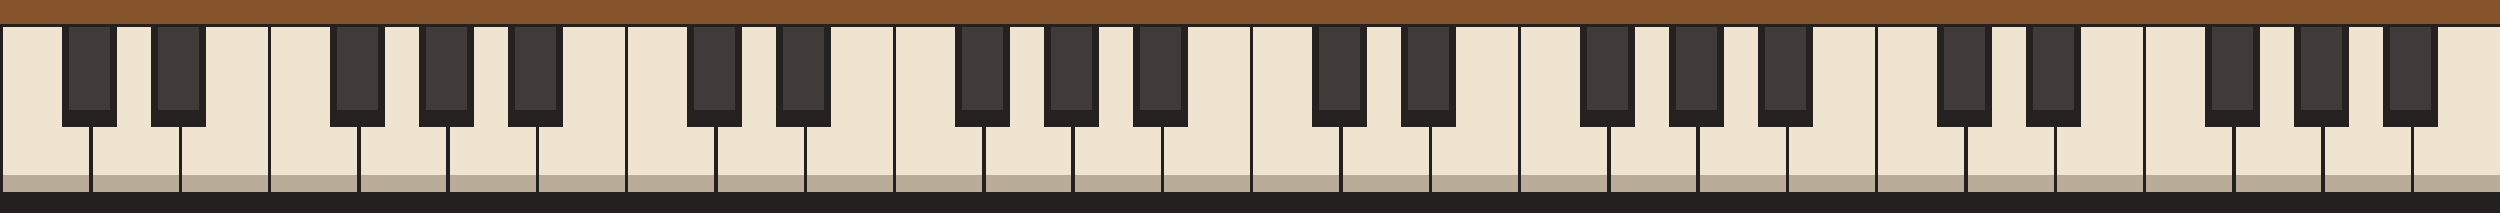
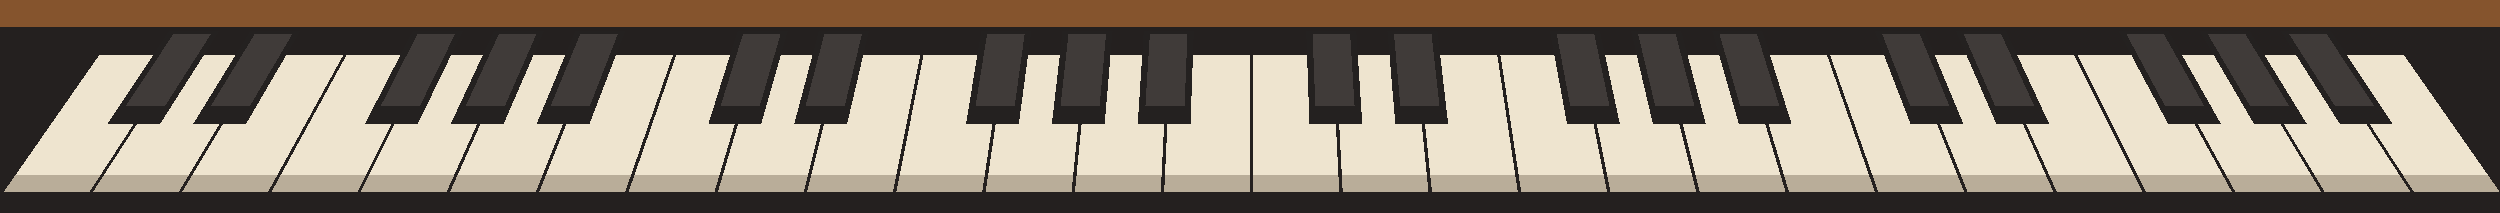
<svg xmlns="http://www.w3.org/2000/svg" width="728" height="62" viewBox="0 0 728 62" preserveAspectRatio="none" shape-rendering="crispEdges">
  <rect width="728" height="62" fill="#24201f" />
-   <rect width="728" height="7" fill="#85542d" />
-   <rect x="1" y="8" width="25" height="48" fill="#eee4cf" />
-   <rect x="1" y="51" width="25" height="5" fill="#b9ad99" />
-   <rect x="27" y="8" width="25" height="48" fill="#eee4cf" />
-   <rect x="27" y="51" width="25" height="5" fill="#b9ad99" />
-   <rect x="53" y="8" width="25" height="48" fill="#eee4cf" />
-   <rect x="53" y="51" width="25" height="5" fill="#b9ad99" />
-   <rect x="79" y="8" width="25" height="48" fill="#eee4cf" />
-   <rect x="79" y="51" width="25" height="5" fill="#b9ad99" />
-   <rect x="105" y="8" width="25" height="48" fill="#eee4cf" />
-   <rect x="105" y="51" width="25" height="5" fill="#b9ad99" />
-   <rect x="131" y="8" width="25" height="48" fill="#eee4cf" />
-   <rect x="131" y="51" width="25" height="5" fill="#b9ad99" />
-   <rect x="157" y="8" width="25" height="48" fill="#eee4cf" />
-   <rect x="157" y="51" width="25" height="5" fill="#b9ad99" />
-   <rect x="183" y="8" width="25" height="48" fill="#eee4cf" />
-   <rect x="183" y="51" width="25" height="5" fill="#b9ad99" />
-   <rect x="209" y="8" width="25" height="48" fill="#eee4cf" />
-   <rect x="209" y="51" width="25" height="5" fill="#b9ad99" />
-   <rect x="235" y="8" width="25" height="48" fill="#eee4cf" />
-   <rect x="235" y="51" width="25" height="5" fill="#b9ad99" />
-   <rect x="261" y="8" width="25" height="48" fill="#eee4cf" />
-   <rect x="261" y="51" width="25" height="5" fill="#b9ad99" />
-   <rect x="287" y="8" width="25" height="48" fill="#eee4cf" />
-   <rect x="287" y="51" width="25" height="5" fill="#b9ad99" />
-   <rect x="313" y="8" width="25" height="48" fill="#eee4cf" />
-   <rect x="313" y="51" width="25" height="5" fill="#b9ad99" />
-   <rect x="339" y="8" width="25" height="48" fill="#eee4cf" />
-   <rect x="339" y="51" width="25" height="5" fill="#b9ad99" />
-   <rect x="365" y="8" width="25" height="48" fill="#eee4cf" />
-   <rect x="365" y="51" width="25" height="5" fill="#b9ad99" />
-   <rect x="391" y="8" width="25" height="48" fill="#eee4cf" />
-   <rect x="391" y="51" width="25" height="5" fill="#b9ad99" />
-   <rect x="417" y="8" width="25" height="48" fill="#eee4cf" />
-   <rect x="417" y="51" width="25" height="5" fill="#b9ad99" />
-   <rect x="443" y="8" width="25" height="48" fill="#eee4cf" />
-   <rect x="443" y="51" width="25" height="5" fill="#b9ad99" />
-   <rect x="469" y="8" width="25" height="48" fill="#eee4cf" />
-   <rect x="469" y="51" width="25" height="5" fill="#b9ad99" />
-   <rect x="495" y="8" width="25" height="48" fill="#eee4cf" />
-   <rect x="495" y="51" width="25" height="5" fill="#b9ad99" />
-   <rect x="521" y="8" width="25" height="48" fill="#eee4cf" />
-   <rect x="521" y="51" width="25" height="5" fill="#b9ad99" />
-   <rect x="547" y="8" width="25" height="48" fill="#eee4cf" />
-   <rect x="547" y="51" width="25" height="5" fill="#b9ad99" />
-   <rect x="573" y="8" width="25" height="48" fill="#eee4cf" />
-   <rect x="573" y="51" width="25" height="5" fill="#b9ad99" />
-   <rect x="599" y="8" width="25" height="48" fill="#eee4cf" />
-   <rect x="599" y="51" width="25" height="5" fill="#b9ad99" />
-   <rect x="625" y="8" width="25" height="48" fill="#eee4cf" />
-   <rect x="625" y="51" width="25" height="5" fill="#b9ad99" />
-   <rect x="651" y="8" width="25" height="48" fill="#eee4cf" />
-   <rect x="651" y="51" width="25" height="5" fill="#b9ad99" />
-   <rect x="677" y="8" width="25" height="48" fill="#eee4cf" />
-   <rect x="677" y="51" width="25" height="5" fill="#b9ad99" />
-   <rect x="703" y="8" width="25" height="48" fill="#eee4cf" />
-   <rect x="703" y="51" width="25" height="5" fill="#b9ad99" />
-   <rect x="18" y="7" width="16" height="30" fill="#242120" />
-   <rect x="20" y="8" width="12" height="24" fill="#403b39" />
-   <rect x="44" y="7" width="16" height="30" fill="#242120" />
-   <rect x="46" y="8" width="12" height="24" fill="#403b39" />
-   <rect x="96" y="7" width="16" height="30" fill="#242120" />
-   <rect x="98" y="8" width="12" height="24" fill="#403b39" />
-   <rect x="122" y="7" width="16" height="30" fill="#242120" />
-   <rect x="124" y="8" width="12" height="24" fill="#403b39" />
-   <rect x="148" y="7" width="16" height="30" fill="#242120" />
-   <rect x="150" y="8" width="12" height="24" fill="#403b39" />
-   <rect x="200" y="7" width="16" height="30" fill="#242120" />
-   <rect x="202" y="8" width="12" height="24" fill="#403b39" />
-   <rect x="226" y="7" width="16" height="30" fill="#242120" />
-   <rect x="228" y="8" width="12" height="24" fill="#403b39" />
-   <rect x="278" y="7" width="16" height="30" fill="#242120" />
-   <rect x="280" y="8" width="12" height="24" fill="#403b39" />
-   <rect x="304" y="7" width="16" height="30" fill="#242120" />
-   <rect x="306" y="8" width="12" height="24" fill="#403b39" />
-   <rect x="330" y="7" width="16" height="30" fill="#242120" />
-   <rect x="332" y="8" width="12" height="24" fill="#403b39" />
-   <rect x="382" y="7" width="16" height="30" fill="#242120" />
-   <rect x="384" y="8" width="12" height="24" fill="#403b39" />
-   <rect x="408" y="7" width="16" height="30" fill="#242120" />
-   <rect x="410" y="8" width="12" height="24" fill="#403b39" />
-   <rect x="460" y="7" width="16" height="30" fill="#242120" />
-   <rect x="462" y="8" width="12" height="24" fill="#403b39" />
-   <rect x="486" y="7" width="16" height="30" fill="#242120" />
-   <rect x="488" y="8" width="12" height="24" fill="#403b39" />
-   <rect x="512" y="7" width="16" height="30" fill="#242120" />
-   <rect x="514" y="8" width="12" height="24" fill="#403b39" />
-   <rect x="564" y="7" width="16" height="30" fill="#242120" />
-   <rect x="566" y="8" width="12" height="24" fill="#403b39" />
-   <rect x="590" y="7" width="16" height="30" fill="#242120" />
-   <rect x="592" y="8" width="12" height="24" fill="#403b39" />
-   <rect x="642" y="7" width="16" height="30" fill="#242120" />
-   <rect x="644" y="8" width="12" height="24" fill="#403b39" />
-   <rect x="668" y="7" width="16" height="30" fill="#242120" />
-   <rect x="670" y="8" width="12" height="24" fill="#403b39" />
-   <rect x="694" y="7" width="16" height="30" fill="#242120" />
-   <rect x="696" y="8" width="12" height="24" fill="#403b39" />
+   <rect width="728" height="8" fill="#85542d" />
+   <polygon points="28.92,16.00 52.00,16.00 26.00,56.00 1.00,56.00" fill="#eee4cf" />
+   <polygon points="4.49,51.00 29.25,51.00 26.00,56.00 1.00,56.00" fill="#b9ad99" />
+   <polygon points="52.92,16.00 76.00,16.00 52.00,56.00 27.00,56.00" fill="#eee4cf" />
+   <polygon points="30.24,51.00 55.00,51.00 52.00,56.00 27.00,56.00" fill="#b9ad99" />
+   <polygon points="76.92,16.00 100.00,16.00 78.00,56.00 53.00,56.00" fill="#eee4cf" />
+   <polygon points="55.99,51.00 80.75,51.00 78.00,56.00 53.00,56.00" fill="#b9ad99" />
+   <polygon points="100.92,16.00 124.00,16.00 104.00,56.00 79.00,56.00" fill="#eee4cf" />
+   <polygon points="81.74,51.00 106.50,51.00 104.00,56.00 79.00,56.00" fill="#b9ad99" />
+   <polygon points="124.92,16.00 148.00,16.00 130.00,56.00 105.00,56.00" fill="#eee4cf" />
+   <polygon points="107.49,51.00 132.25,51.00 130.00,56.00 105.00,56.00" fill="#b9ad99" />
+   <polygon points="148.92,16.00 172.00,16.00 156.00,56.00 131.00,56.00" fill="#eee4cf" />
+   <polygon points="133.24,51.00 158.00,51.00 156.00,56.00 131.00,56.00" fill="#b9ad99" />
+   <polygon points="172.92,16.00 196.00,16.00 182.00,56.00 157.00,56.00" fill="#eee4cf" />
+   <polygon points="158.99,51.00 183.75,51.00 182.00,56.00 157.00,56.00" fill="#b9ad99" />
+   <polygon points="196.92,16.00 220.00,16.00 208.00,56.00 183.00,56.00" fill="#eee4cf" />
+   <polygon points="184.74,51.00 209.50,51.00 208.00,56.00 183.00,56.00" fill="#b9ad99" />
+   <polygon points="220.92,16.00 244.00,16.00 234.00,56.00 209.00,56.00" fill="#eee4cf" />
+   <polygon points="210.49,51.00 235.25,51.00 234.00,56.00 209.00,56.00" fill="#b9ad99" />
+   <polygon points="244.92,16.00 268.00,16.00 260.00,56.00 235.00,56.00" fill="#eee4cf" />
+   <polygon points="236.24,51.00 261.00,51.00 260.00,56.00 235.00,56.00" fill="#b9ad99" />
+   <polygon points="268.92,16.00 292.00,16.00 286.00,56.00 261.00,56.00" fill="#eee4cf" />
+   <polygon points="261.99,51.00 286.75,51.00 286.00,56.00 261.00,56.00" fill="#b9ad99" />
+   <polygon points="292.92,16.00 316.00,16.00 312.00,56.00 287.00,56.00" fill="#eee4cf" />
+   <polygon points="287.74,51.00 312.50,51.00 312.00,56.00 287.00,56.00" fill="#b9ad99" />
+   <polygon points="316.92,16.00 340.00,16.00 338.00,56.00 313.00,56.00" fill="#eee4cf" />
+   <polygon points="313.49,51.00 338.25,51.00 338.00,56.00 313.00,56.00" fill="#b9ad99" />
+   <polygon points="340.92,16.00 364.00,16.00 364.00,56.00 339.00,56.00" fill="#eee4cf" />
+   <polygon points="339.24,51.00 364.00,51.00 364.00,56.00 339.00,56.00" fill="#b9ad99" />
+   <polygon points="364.92,16.00 388.00,16.00 390.00,56.00 365.00,56.00" fill="#eee4cf" />
+   <polygon points="364.99,51.00 389.75,51.00 390.00,56.00 365.00,56.00" fill="#b9ad99" />
+   <polygon points="388.92,16.00 412.00,16.00 416.00,56.00 391.00,56.00" fill="#eee4cf" />
+   <polygon points="390.74,51.00 415.50,51.00 416.00,56.00 391.00,56.00" fill="#b9ad99" />
+   <polygon points="412.92,16.00 436.00,16.00 442.00,56.00 417.00,56.00" fill="#eee4cf" />
+   <polygon points="416.49,51.00 441.25,51.00 442.00,56.00 417.00,56.00" fill="#b9ad99" />
+   <polygon points="436.92,16.00 460.00,16.00 468.00,56.00 443.00,56.00" fill="#eee4cf" />
+   <polygon points="442.24,51.00 467.00,51.00 468.00,56.00 443.00,56.00" fill="#b9ad99" />
+   <polygon points="460.92,16.00 484.00,16.00 494.00,56.00 469.00,56.00" fill="#eee4cf" />
+   <polygon points="467.99,51.00 492.75,51.00 494.00,56.00 469.00,56.00" fill="#b9ad99" />
+   <polygon points="484.92,16.00 508.00,16.00 520.00,56.00 495.00,56.00" fill="#eee4cf" />
+   <polygon points="493.74,51.00 518.50,51.00 520.00,56.00 495.00,56.00" fill="#b9ad99" />
+   <polygon points="508.92,16.00 532.00,16.00 546.00,56.00 521.00,56.00" fill="#eee4cf" />
+   <polygon points="519.49,51.00 544.25,51.00 546.00,56.00 521.00,56.00" fill="#b9ad99" />
+   <polygon points="532.92,16.00 556.00,16.00 572.00,56.00 547.00,56.00" fill="#eee4cf" />
+   <polygon points="545.24,51.00 570.00,51.00 572.00,56.00 547.00,56.00" fill="#b9ad99" />
+   <polygon points="556.92,16.00 580.00,16.00 598.00,56.00 573.00,56.00" fill="#eee4cf" />
+   <polygon points="570.99,51.00 595.75,51.00 598.00,56.00 573.00,56.00" fill="#b9ad99" />
+   <polygon points="580.92,16.00 604.00,16.00 624.00,56.00 599.00,56.00" fill="#eee4cf" />
+   <polygon points="596.74,51.00 621.50,51.00 624.00,56.00 599.00,56.00" fill="#b9ad99" />
+   <polygon points="604.92,16.00 628.00,16.00 650.00,56.00 625.00,56.00" fill="#eee4cf" />
+   <polygon points="622.49,51.00 647.25,51.00 650.00,56.00 625.00,56.00" fill="#b9ad99" />
+   <polygon points="628.92,16.00 652.00,16.00 676.00,56.00 651.00,56.00" fill="#eee4cf" />
+   <polygon points="648.24,51.00 673.00,51.00 676.00,56.00 651.00,56.00" fill="#b9ad99" />
+   <polygon points="652.92,16.00 676.00,16.00 702.00,56.00 677.00,56.00" fill="#eee4cf" />
+   <polygon points="673.99,51.00 698.75,51.00 702.00,56.00 677.00,56.00" fill="#b9ad99" />
+   <polygon points="676.92,16.00 700.00,16.00 728.00,56.00 703.00,56.00" fill="#eee4cf" />
+   <polygon points="699.74,51.00 724.50,51.00 728.00,56.00 703.00,56.00" fill="#b9ad99" />
+   <g data-black-key="18">
+     <polygon points="49.27,9.00 63.83,9.00 46.69,36.00 31.31,36.00" fill="#242120" />
+     <polygon points="50.43,10.00 61.37,10.00 47.96,31.00 36.54,31.00" fill="#403b39" />
+   </g>
+   <g data-black-key="44">
+     <polygon points="72.92,9.00 87.48,9.00 71.69,36.00 56.31,36.00" fill="#242120" />
+     <polygon points="74.13,10.00 85.07,10.00 72.71,31.00 61.29,31.00" fill="#403b39" />
+   </g>
+   <g data-black-key="96">
+     <polygon points="120.22,9.00 134.78,9.00 121.69,36.00 106.31,36.00" fill="#242120" />
+     <polygon points="121.53,10.00 132.47,10.00 122.21,31.00 110.79,31.00" fill="#403b39" />
+   </g>
+   <g data-black-key="122">
+     <polygon points="143.87,9.00 158.43,9.00 146.69,36.00 131.31,36.00" fill="#242120" />
+     <polygon points="145.23,10.00 156.17,10.00 146.96,31.00 135.54,31.00" fill="#403b39" />
+   </g>
+   <g data-black-key="148">
+     <polygon points="167.52,9.00 182.08,9.00 171.69,36.00 156.31,36.00" fill="#242120" />
+     <polygon points="168.93,10.00 179.87,10.00 171.71,31.00 160.29,31.00" fill="#403b39" />
+   </g>
+   <g data-black-key="200">
+     <polygon points="214.82,9.00 229.38,9.00 221.69,36.00 206.31,36.00" fill="#242120" />
+     <polygon points="216.33,10.00 227.27,10.00 221.21,31.00 209.79,31.00" fill="#403b39" />
+   </g>
+   <g data-black-key="226">
+     <polygon points="238.47,9.00 253.03,9.00 246.69,36.00 231.31,36.00" fill="#242120" />
+     <polygon points="240.03,10.00 250.97,10.00 245.96,31.00 234.54,31.00" fill="#403b39" />
+   </g>
+   <g data-black-key="278">
+     <polygon points="285.77,9.00 300.33,9.00 296.69,36.00 281.31,36.00" fill="#242120" />
+     <polygon points="287.43,10.00 298.37,10.00 295.46,31.00 284.04,31.00" fill="#403b39" />
+   </g>
+   <g data-black-key="304">
+     <polygon points="309.42,9.00 323.98,9.00 321.69,36.00 306.31,36.00" fill="#242120" />
+     <polygon points="311.13,10.00 322.07,10.00 320.21,31.00 308.79,31.00" fill="#403b39" />
+   </g>
+   <g data-black-key="330">
+     <polygon points="333.07,9.00 347.63,9.00 346.69,36.00 331.31,36.00" fill="#242120" />
+     <polygon points="334.83,10.00 345.77,10.00 344.96,31.00 333.54,31.00" fill="#403b39" />
+   </g>
+   <g data-black-key="382">
+     <polygon points="380.37,9.00 394.93,9.00 396.69,36.00 381.31,36.00" fill="#242120" />
+     <polygon points="382.23,10.00 393.17,10.00 394.46,31.00 383.04,31.00" fill="#403b39" />
+   </g>
+   <g data-black-key="408">
+     <polygon points="404.02,9.00 418.58,9.00 421.69,36.00 406.31,36.00" fill="#242120" />
+     <polygon points="405.93,10.00 416.87,10.00 419.21,31.00 407.79,31.00" fill="#403b39" />
+   </g>
+   <g data-black-key="460">
+     <polygon points="451.32,9.00 465.88,9.00 471.69,36.00 456.31,36.00" fill="#242120" />
+     <polygon points="453.33,10.00 464.27,10.00 468.71,31.00 457.29,31.00" fill="#403b39" />
+   </g>
+   <g data-black-key="486">
+     <polygon points="474.97,9.00 489.53,9.00 496.69,36.00 481.31,36.00" fill="#242120" />
+     <polygon points="477.03,10.00 487.97,10.00 493.46,31.00 482.04,31.00" fill="#403b39" />
+   </g>
+   <g data-black-key="512">
+     <polygon points="498.62,9.00 513.18,9.00 521.69,36.00 506.31,36.00" fill="#242120" />
+     <polygon points="500.73,10.00 511.67,10.00 518.21,31.00 506.79,31.00" fill="#403b39" />
+   </g>
+   <g data-black-key="564">
+     <polygon points="545.92,9.00 560.48,9.00 571.69,36.00 556.31,36.00" fill="#242120" />
+     <polygon points="548.13,10.00 559.07,10.00 567.71,31.00 556.29,31.00" fill="#403b39" />
+   </g>
+   <g data-black-key="590">
+     <polygon points="569.57,9.00 584.13,9.00 596.69,36.00 581.31,36.00" fill="#242120" />
+     <polygon points="571.83,10.00 582.77,10.00 592.46,31.00 581.04,31.00" fill="#403b39" />
+   </g>
+   <g data-black-key="642">
+     <polygon points="616.87,9.00 631.43,9.00 646.69,36.00 631.31,36.00" fill="#242120" />
+     <polygon points="619.23,10.00 630.17,10.00 641.96,31.00 630.54,31.00" fill="#403b39" />
+   </g>
+   <g data-black-key="668">
+     <polygon points="640.52,9.00 655.08,9.00 671.69,36.00 656.31,36.00" fill="#242120" />
+     <polygon points="642.93,10.00 653.87,10.00 666.71,31.00 655.29,31.00" fill="#403b39" />
+   </g>
+   <g data-black-key="694">
+     <polygon points="664.17,9.00 678.73,9.00 696.69,36.00 681.31,36.00" fill="#242120" />
+     <polygon points="666.63,10.00 677.57,10.00 691.46,31.00 680.04,31.00" fill="#403b39" />
+   </g>
</svg>
